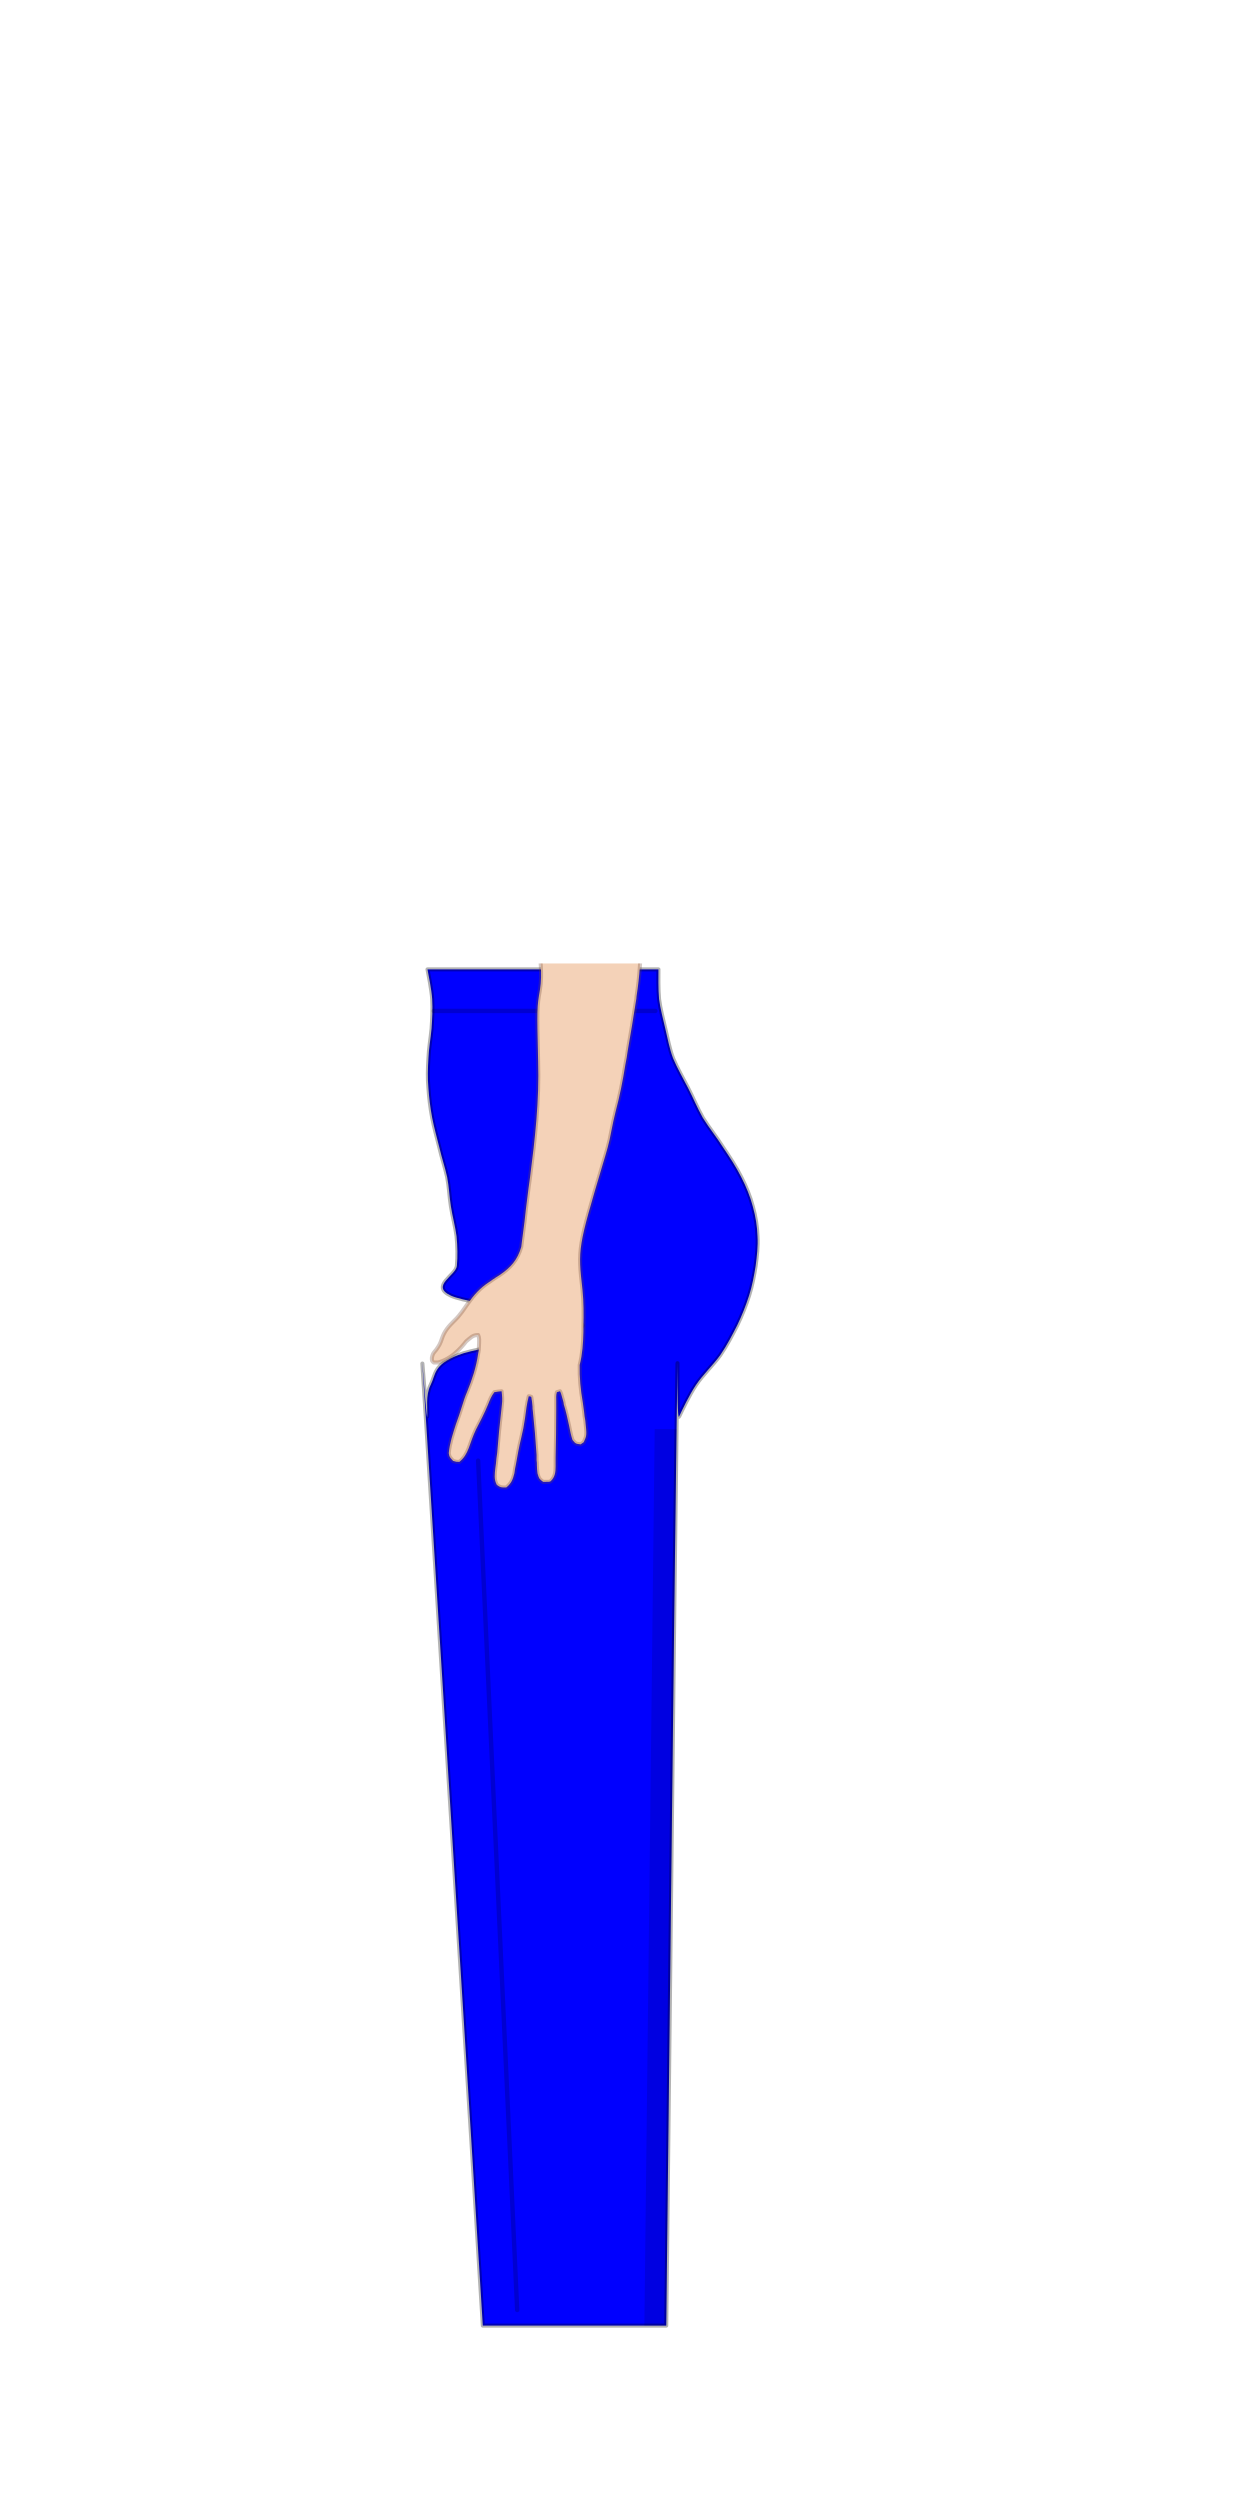
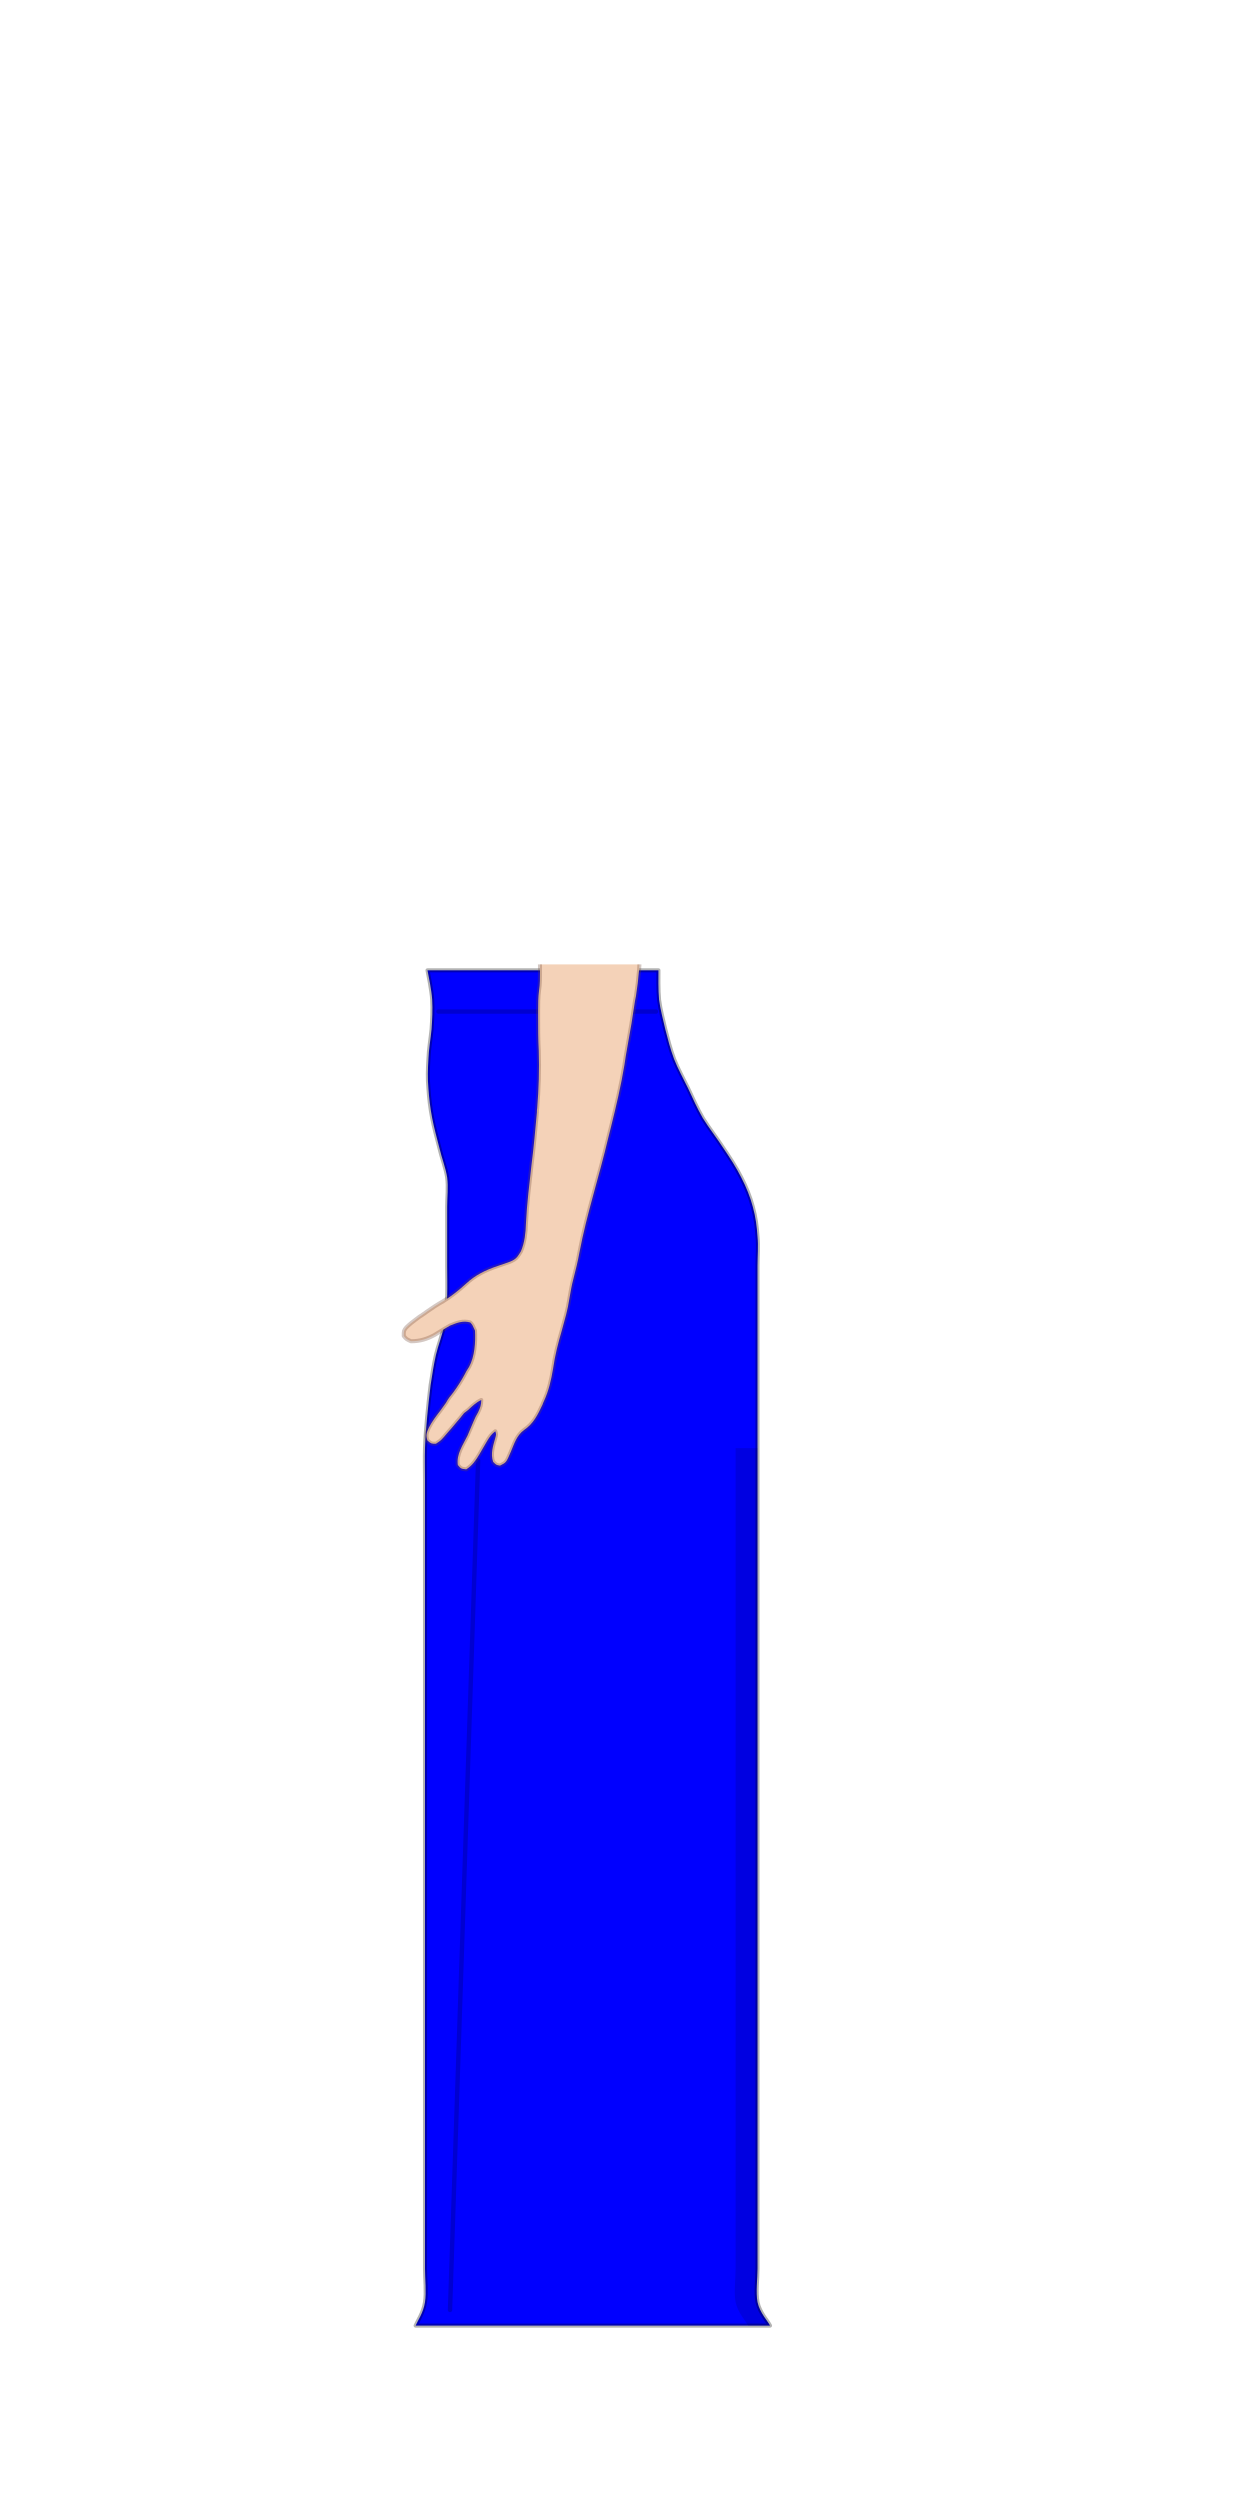
<svg xmlns="http://www.w3.org/2000/svg" viewBox="0 0 400 800">
  <g id="quan_nu_trai" stroke="#000" stroke-opacity="0.3" stroke-width="1.3" stroke-linejoin="round" stroke-linecap="round">
-     <path id="vai_quan" d="M 136.8 310.2 C 137.1 311.9 138.1 316.6 138.3 319.7 C 138.5 322.9 138.3 326.1 138.1 329.2 C 137.8 332.4 137.2 335.6 137.1 338.7 C 136.9 341.8 136.8 345.1 137.1 348.2 C 137.3 351.3 137.7 354.5 138.3 357.7 C 138.9 360.8 139.8 364.0 140.6 367.2 C 141.3 370.3 142.4 373.5 143.1 376.7 C 143.7 379.8 143.8 383.0 144.3 386.1 C 144.8 389.3 145.7 392.5 146.1 395.6 C 146.4 398.8 146.5 402.0 146.2 405.1 C 145.9 408.2 137.6 411.5 144.3 414.6 C 151.0 417.7 186.0 421.0 186.4 424.1 C 186.8 427.2 154.8 430.4 146.7 433.6 C 138.6 436.7 139.5 439.9 137.8 443.2 C 136.1 446.5 136.9 451.0 136.7 453.3 C 136.4 455.6 133.5 411.1 136.5 457.3 C 139.5 505.5 151.5 694.7 154.5 744.2 L 213.2 744.2 C 213.8 694.7 215.8 505.5 216.5 457.3 C 217.2 411.1 216.3 455.6 217.3 453.3 C 218.4 451.0 220.5 446.5 222.7 443.2 C 224.9 439.9 228.3 436.7 230.5 433.6 C 232.7 430.4 234.3 427.2 235.9 424.1 C 237.4 421.0 238.7 417.7 239.7 414.6 C 240.7 411.5 241.3 408.2 241.8 405.1 C 242.2 402.0 242.6 398.8 242.4 395.6 C 242.3 392.5 241.8 389.3 240.9 386.1 C 240.1 383.0 238.8 379.8 237.2 376.7 C 235.6 373.5 233.5 370.3 231.4 367.2 C 229.4 364.0 226.8 360.8 224.9 357.7 C 223.1 354.5 221.8 351.3 220.2 348.2 C 218.6 345.1 216.7 341.8 215.4 338.7 C 214.2 335.6 213.7 332.4 212.9 329.2 C 212.2 326.1 211.3 322.9 210.9 319.7 C 210.6 316.6 210.7 311.9 210.7 310.2 Z" fill="#0000FF" />
-     <path id="bong" d="M 209.5 457.3 L 206.2 744.2 L 213.2 744.2 L 216.5 457.3 Z" fill="#000" fill-opacity="0.12" stroke="none" />
-     <path id="nep" d="M 138.8 323.5 L 209.7 323.5 M 153.0 467.4 L 165.5 739.2" fill="none" stroke="#000" stroke-opacity="0.18" stroke-width="1.4" />
+     <path id="vai_quan" d="M 136.8 310.5 C 137.1 312.1 138.1 316.8 138.3 319.9 C 138.5 323.1 138.3 326.3 138.1 329.4 C 137.8 332.5 137.2 335.7 137.1 338.9 C 136.9 342.0 136.8 345.2 137.1 348.3 C 137.3 351.5 137.7 354.7 138.3 357.8 C 138.9 360.9 139.8 364.2 140.6 367.3 C 141.3 370.4 142.6 373.6 143.1 376.8 C 143.5 379.9 143.1 383.1 143.1 386.2 C 143.1 389.4 143.1 392.6 143.1 395.7 C 143.1 398.8 143.1 402.0 143.1 405.2 C 143.1 408.3 143.2 411.5 143.1 414.6 C 142.9 417.8 142.7 421.0 142.1 424.1 C 141.6 427.2 140.2 430.5 139.5 433.6 C 138.8 436.7 138.3 439.9 137.8 443.2 C 137.4 446.5 137.0 450.0 136.7 453.3 C 136.4 456.6 136.1 460.1 136.0 463.4 C 135.9 466.7 136.0 470.2 136.0 473.5 C 136.0 476.8 136.0 480.3 136.0 483.6 C 136.0 486.9 136.0 490.4 136.0 493.7 C 136.0 497.0 136.0 500.5 136.0 503.8 C 136.0 507.1 136.0 510.6 136.0 513.9 C 136.0 517.2 136.0 520.7 136.0 524.0 C 136.0 527.3 136.0 530.8 136.0 534.1 C 136.0 537.4 136.0 540.9 136.0 544.2 C 136.0 547.5 136.0 551.0 136.0 554.3 C 136.0 557.6 136.0 561.1 136.0 564.4 C 136.0 567.7 136.0 571.2 136.0 574.5 C 136.0 577.8 136.0 581.3 136.0 584.6 C 136.0 587.9 136.0 591.4 136.0 594.7 C 136.0 598.0 136.0 601.5 136.0 604.8 C 136.0 608.1 136.0 611.6 136.0 614.9 C 136.0 618.2 136.0 621.7 136.0 625.0 C 136.0 628.3 136.0 631.8 136.0 635.1 C 136.0 638.4 136.0 641.9 136.0 645.2 C 136.0 648.5 136.0 652.0 136.0 655.3 C 136.0 658.6 136.0 662.1 136.0 665.4 C 136.0 668.7 136.0 672.2 136.0 675.5 C 136.0 678.8 136.0 682.3 136.0 685.6 C 136.0 688.9 136.0 692.4 136.0 695.7 C 136.0 699.0 136.0 702.5 136.0 705.8 C 136.0 709.1 136.0 712.6 136.0 715.9 C 136.0 719.2 136.0 722.7 136.0 726.0 C 136.0 729.3 136.5 733.4 136.0 736.7 C 135.5 740.1 133.5 742.9 133.0 744.2 L 246.4 744.2 C 245.8 742.9 243.1 740.1 242.4 736.7 C 241.8 733.4 242.4 729.3 242.4 726.0 C 242.4 722.7 242.4 719.2 242.4 715.9 C 242.4 712.6 242.4 709.1 242.4 705.8 C 242.4 702.5 242.4 699.0 242.4 695.7 C 242.4 692.4 242.4 688.9 242.4 685.6 C 242.4 682.3 242.4 678.8 242.4 675.5 C 242.4 672.2 242.4 668.7 242.4 665.4 C 242.4 662.1 242.4 658.6 242.4 655.3 C 242.4 652.0 242.4 648.5 242.4 645.2 C 242.4 641.9 242.4 638.4 242.4 635.1 C 242.4 631.8 242.4 628.3 242.4 625.0 C 242.4 621.7 242.4 618.2 242.4 614.9 C 242.4 611.6 242.4 608.1 242.4 604.8 C 242.4 601.5 242.4 598.0 242.4 594.7 C 242.4 591.4 242.4 587.9 242.4 584.6 C 242.4 581.3 242.4 577.8 242.4 574.5 C 242.4 571.2 242.4 567.7 242.4 564.4 C 242.4 561.1 242.4 557.6 242.4 554.3 C 242.4 551.0 242.4 547.5 242.4 544.2 C 242.4 540.9 242.4 537.4 242.4 534.1 C 242.4 530.8 242.4 527.3 242.4 524.0 C 242.4 520.7 242.4 517.2 242.4 513.9 C 242.4 510.6 242.4 507.1 242.4 503.8 C 242.4 500.5 242.4 497.0 242.4 493.7 C 242.4 490.4 242.4 486.9 242.4 483.6 C 242.4 480.3 242.4 476.8 242.4 473.5 C 242.4 470.2 242.4 466.7 242.4 463.4 C 242.4 460.1 242.4 456.6 242.4 453.3 C 242.4 450.0 242.4 446.5 242.4 443.2 C 242.4 439.9 242.4 436.7 242.4 433.6 C 242.4 430.5 242.4 427.2 242.4 424.1 C 242.4 421.0 242.4 417.8 242.4 414.6 C 242.4 411.5 242.4 408.3 242.4 405.2 C 242.4 402.0 242.7 398.8 242.4 395.7 C 242.2 392.6 241.8 389.4 240.9 386.2 C 240.1 383.1 238.8 379.9 237.2 376.8 C 235.6 373.6 233.5 370.4 231.4 367.3 C 229.4 364.2 226.8 360.9 224.9 357.8 C 223.1 354.7 221.7 351.5 220.2 348.3 C 218.7 345.2 216.9 342.0 215.7 338.9 C 214.5 335.7 213.7 332.5 212.9 329.4 C 212.2 326.3 211.3 323.1 210.9 319.9 C 210.6 316.8 210.7 312.1 210.7 310.5 Z" fill="#0000FF" />
+     <path id="bong" d="M 235.4 463.4 C 235.4 465.1 235.4 470.2 235.4 473.5 C 235.4 476.8 235.4 480.3 235.4 483.6 C 235.4 486.9 235.4 490.4 235.4 493.7 C 235.4 497.0 235.4 500.5 235.4 503.8 C 235.4 507.1 235.4 510.6 235.4 513.9 C 235.4 517.2 235.4 520.7 235.4 524.0 C 235.4 527.3 235.4 530.8 235.4 534.1 C 235.4 537.4 235.4 540.9 235.4 544.2 C 235.4 547.5 235.4 551.0 235.4 554.3 C 235.4 557.6 235.4 561.1 235.4 564.4 C 235.4 567.7 235.4 571.2 235.4 574.5 C 235.4 577.8 235.4 581.3 235.4 584.6 C 235.4 587.9 235.4 591.4 235.4 594.7 C 235.4 598.0 235.4 601.5 235.4 604.8 C 235.4 608.1 235.4 611.6 235.4 614.9 C 235.4 618.2 235.4 621.7 235.4 625.0 C 235.4 628.3 235.4 631.8 235.4 635.1 C 235.4 638.4 235.4 641.9 235.4 645.2 C 235.4 648.5 235.4 652.0 235.4 655.3 C 235.4 658.6 235.4 662.1 235.4 665.4 C 235.4 668.7 235.4 672.2 235.4 675.5 C 235.4 678.8 235.4 682.3 235.4 685.6 C 235.4 688.9 235.4 692.4 235.4 695.7 C 235.4 699.0 235.4 702.5 235.4 705.8 C 235.4 709.1 235.4 712.6 235.4 715.9 C 235.4 719.2 235.4 722.7 235.4 726.0 C 235.4 729.3 234.8 733.4 235.4 736.7 C 236.1 740.1 238.8 742.9 239.4 744.2 L 246.4 744.2 C 245.8 742.9 243.1 740.1 242.4 736.7 C 241.8 733.4 242.4 729.3 242.4 726.0 C 242.4 722.7 242.4 719.2 242.4 715.9 C 242.4 712.6 242.4 709.1 242.4 705.8 C 242.4 702.5 242.4 699.0 242.4 695.7 C 242.4 692.4 242.4 688.9 242.4 685.6 C 242.4 682.3 242.4 678.8 242.4 675.5 C 242.4 672.2 242.4 668.7 242.4 665.4 C 242.4 662.1 242.4 658.6 242.4 655.3 C 242.4 652.0 242.4 648.5 242.4 645.2 C 242.4 641.9 242.4 638.4 242.4 635.1 C 242.4 631.8 242.4 628.3 242.4 625.0 C 242.4 621.7 242.4 618.2 242.4 614.9 C 242.4 611.6 242.4 608.1 242.4 604.8 C 242.4 601.5 242.4 598.0 242.4 594.7 C 242.4 591.4 242.4 587.9 242.4 584.6 C 242.4 581.3 242.4 577.8 242.4 574.5 C 242.4 571.2 242.4 567.7 242.4 564.4 C 242.4 561.1 242.4 557.6 242.4 554.3 C 242.4 551.0 242.4 547.5 242.4 544.2 C 242.4 540.9 242.4 537.4 242.4 534.1 C 242.4 530.8 242.4 527.3 242.4 524.0 C 242.4 520.7 242.4 517.2 242.4 513.9 C 242.4 510.6 242.4 507.1 242.4 503.8 C 242.4 500.5 242.4 497.0 242.4 493.7 C 242.4 490.4 242.4 486.9 242.4 483.6 C 242.4 480.3 242.4 476.8 242.4 473.5 C 242.4 470.2 242.4 465.1 242.4 463.4 Z" fill="#000" fill-opacity="0.12" stroke="none" />
+     <path id="nep" d="M 140.3 323.7 L 209.9 323.7 M 153.0 467.4 L 144.0 739.2" fill="none" stroke="#000" stroke-opacity="0.18" stroke-width="1.4" />
    <clipPath id="cat_tay_quan_nu">
-       <rect x="0" y="308.3" width="400" height="491.7" />
+       <rect x="0" y="308.6" width="400" height="491.4" />
    </clipPath>
    <g id="ban_tay" clip-path="url(#cat_tay_quan_nu)" stroke="#6E4636" stroke-width="1.3" stroke-linejoin="round">
-       <path d="M 203.2 184.5 C 205.9 186.7 208.3 189.0 209.0 192.6 C 209.0 193.8 209.0 193.8 208.5 195.2 C 208.6 195.6 208.7 195.9 208.8 196.2 C 210.5 196.0 210.5 196.0 212.2 195.2 C 212.7 195.3 213.1 195.4 213.5 195.5 C 213.6 201.2 213.3 206.6 212.4 212.2 C 212.2 213.8 212.2 213.8 212.2 215.2 C 213.2 215.1 214.1 214.9 215.0 214.8 C 215.4 216.3 214.5 217.3 213.8 218.8 C 212.4 222.2 211.6 225.7 210.8 229.2 C 210.8 229.5 210.8 229.5 210.4 230.8 C 208.9 237.3 208.4 243.8 208.4 250.6 C 208.4 250.7 208.4 250.7 208.4 251.7 C 208.4 253.6 208.5 255.4 208.6 257.3 C 208.8 260.6 208.8 263.9 208.8 267.2 C 208.8 267.8 208.8 268.4 208.8 269.1 C 208.8 285.0 208.8 285.0 205.8 292.0 C 205.2 294.7 204.9 297.1 205.0 299.8 C 205.1 306.2 204.7 312.4 203.7 318.8 C 203.7 319.3 203.6 319.8 203.5 320.4 C 202.7 325.6 201.8 330.9 200.9 336.1 C 200.7 337.7 200.4 339.3 200.1 340.8 C 199.3 345.9 198.3 350.8 197.0 355.7 C 196.5 357.8 196.0 359.9 195.6 362.1 C 195.0 365.6 194.0 368.9 193.0 372.2 C 184.9 399.4 184.9 399.4 186.4 412.8 C 186.8 416.7 186.8 420.6 186.7 424.5 C 186.7 425.1 186.7 425.6 186.7 426.2 C 186.6 429.8 186.4 433.3 185.5 436.8 C 185.4 440.8 185.8 444.8 186.5 448.8 C 186.6 449.8 186.8 450.7 186.9 451.7 C 187.0 452.7 187.1 453.7 187.3 454.6 C 187.8 459.3 187.8 459.3 186.8 461.5 C 186.4 461.8 186.1 462.0 185.8 462.2 C 184.2 462.0 184.2 462.0 183.2 460.8 C 182.7 459.3 182.4 457.8 182.1 456.2 C 181.6 453.9 181.1 451.6 180.4 449.4 C 180.4 449.0 180.3 448.7 180.2 448.3 C 179.5 445.8 179.5 445.8 179.2 445.2 C 178.9 445.3 178.6 445.4 178.2 445.5 C 177.9 446.5 178.0 447.4 178.0 448.4 C 178.0 448.9 178.0 449.4 178.0 449.8 C 178.0 450.3 178.0 450.8 178.0 451.3 C 178.0 456.4 177.9 461.4 177.8 466.5 C 177.8 467.4 177.8 468.4 177.8 469.3 C 177.8 471.1 177.6 472.7 176.2 474.0 C 175.8 474.2 175.8 474.2 173.8 474.2 C 172.5 473.2 172.5 473.2 172.0 471.5 C 171.9 470.6 171.8 469.8 171.8 468.9 C 171.8 468.4 171.8 467.8 171.7 467.3 C 171.7 466.7 171.7 466.2 171.7 465.6 C 171.4 460.9 171.0 456.2 170.5 451.5 C 170.4 451.0 170.4 450.6 170.4 450.1 C 170.3 449.0 170.2 448.0 170.0 447.0 C 169.8 446.9 169.5 446.8 169.2 446.8 C 168.6 449.1 168.3 451.5 168.0 453.9 C 167.7 456.0 167.3 458.1 166.8 460.1 C 166.1 462.9 165.6 465.8 165.1 468.6 C 165.0 469.1 164.9 469.6 164.8 470.1 C 164.7 470.6 164.7 471.1 164.6 471.5 C 164.1 473.5 163.6 474.7 162.0 476.0 C 160.2 476.0 160.2 476.0 159.0 475.2 C 158.0 473.4 158.3 471.7 158.5 469.8 C 158.6 469.3 158.6 468.8 158.7 468.3 C 158.8 467.2 158.9 466.0 159.1 464.9 C 159.3 462.6 159.5 460.3 159.7 458.0 C 160.0 455.2 160.3 452.4 160.6 449.5 C 160.8 448.1 160.7 446.7 160.5 445.2 C 159.4 445.3 159.4 445.3 158.2 445.5 C 157.2 446.8 156.8 447.9 156.2 449.4 C 155.1 452.1 153.7 454.8 152.3 457.5 C 151.4 459.4 150.7 461.4 150.0 463.4 C 149.3 465.2 148.5 466.6 147.0 467.8 C 146.0 467.8 146.0 467.8 145.0 467.5 C 143.8 466.2 143.8 466.2 143.6 465.0 C 143.9 461.8 144.9 458.8 145.9 455.7 C 146.2 454.8 146.6 453.8 146.9 452.9 C 148.7 447.2 148.7 447.2 149.5 445.3 C 151.1 441.4 152.4 437.4 153.0 433.2 C 153.1 432.9 153.1 432.5 153.2 432.1 C 153.4 428.2 153.4 428.2 153.0 427.2 C 151.2 427.2 150.6 428.1 149.2 429.2 C 148.7 429.9 148.1 430.5 147.6 431.1 C 145.6 433.3 143.2 435.2 140.2 436.0 C 139.8 436.0 139.2 436.0 138.8 436.0 C 138.2 435.5 138.2 435.5 138.2 434.5 C 138.5 433.2 138.5 433.2 139.6 431.9 C 140.6 430.5 140.9 429.9 141.4 428.4 C 142.2 425.9 143.6 424.4 145.4 422.6 C 147.2 420.9 148.4 419.0 149.8 417.0 C 151.7 414.3 153.6 412.2 156.3 410.4 C 156.8 410.1 157.2 409.8 157.6 409.5 C 158.3 409.0 159.1 408.5 159.9 408.0 C 163.4 405.6 165.6 403.2 166.8 399.0 C 166.9 398.2 167.0 397.4 167.1 396.6 C 167.2 396.1 167.2 395.6 167.3 395.1 C 167.7 392.3 168.0 389.6 168.3 386.8 C 169.2 379.6 169.2 379.6 169.6 376.8 C 171.2 364.5 172.6 352.0 172.2 339.6 C 171.8 322.5 171.8 322.5 172.8 316.6 C 173.6 311.6 172.8 306.2 172.4 301.2 C 172.2 298.7 172.1 296.1 172.0 293.6 C 171.8 290.7 171.6 287.9 171.2 285.0 C 171.0 281.4 170.9 277.8 170.9 274.2 C 170.9 273.9 170.9 273.9 170.9 272.5 C 170.9 269.3 171.1 266.2 171.6 263.0 C 172.8 254.3 171.3 244.9 170.4 236.3 C 170.1 232.2 169.8 228.2 169.7 224.2 C 169.6 221.1 169.6 221.1 168.5 220.0 C 167.3 219.2 166.0 218.5 164.8 217.8 C 164.4 217.5 164.1 217.2 163.8 217.0 C 163.8 215.8 163.8 215.8 164.5 214.8 C 164.5 212.7 163.9 210.9 163.3 209.0 C 163.0 208.0 163.0 208.0 163.0 206.0 C 164.1 205.0 165.0 204.5 166.3 204.0 C 166.7 203.8 167.1 203.7 167.5 203.5 C 167.8 201.8 167.8 200.2 167.8 198.5 C 167.8 198.2 167.8 197.8 167.8 197.4 C 167.8 194.9 167.8 194.9 167.2 193.8 C 167.3 190.0 169.4 187.9 171.9 185.3 C 180.8 178.6 193.9 178.8 203.2 184.5 Z" fill="#F4D2B8" />
+       <path d="M 203.8 184.2 C 206.6 186.5 208.4 189.1 209.0 192.7 C 209.2 194.0 209.2 194.0 210.0 194.8 C 210.4 194.9 210.8 195.0 211.2 195.1 C 212.5 195.5 212.5 195.5 213.2 196.2 C 213.7 197.8 213.5 199.4 213.4 201.1 C 213.4 201.5 213.4 201.8 213.4 202.2 C 213.3 204.8 213.1 207.3 212.7 209.9 C 212.4 211.7 212.4 212.6 213.2 214.2 C 213.6 214.6 213.9 214.9 214.2 215.2 C 214.5 216.9 214.3 217.4 213.7 218.9 C 212.3 222.3 211.5 225.8 210.7 229.3 C 210.5 230.2 210.3 231.0 210.1 231.9 C 209.4 234.9 209.0 237.9 208.8 241.0 C 208.7 241.6 208.7 242.2 208.6 242.8 C 208.5 245.2 208.5 247.5 208.5 249.8 C 208.5 250.2 208.5 250.6 208.5 251.1 C 208.5 253.1 208.5 255.1 208.6 257.1 C 208.8 260.2 208.8 263.3 208.8 266.4 C 208.8 267.0 208.8 267.6 208.8 268.2 C 208.8 276.3 208.3 283.8 205.9 291.6 C 205.3 293.4 205.2 294.9 205.1 296.8 C 205.1 297.4 205.1 297.9 205.1 298.5 C 205.0 299.7 205.0 300.9 204.9 302.1 C 204.8 307.7 204.4 313.2 203.5 318.8 C 203.4 319.3 203.3 319.8 203.2 320.3 C 202.5 325.1 201.7 330.0 200.8 334.8 C 200.4 336.9 200.1 338.9 199.8 340.9 C 198.7 347.5 197.2 353.9 195.6 360.3 C 195.3 361.6 194.9 363.0 194.6 364.3 C 193.2 370.3 191.5 376.2 189.9 382.2 C 188.2 388.4 186.6 394.6 185.4 400.9 C 184.9 403.7 184.2 406.5 183.5 409.2 C 182.9 411.4 182.6 413.4 182.2 415.6 C 181.7 419.1 180.7 422.4 179.8 425.7 C 178.6 429.8 177.6 433.7 177.0 437.9 C 176.4 441.5 175.6 445.1 174.0 448.5 C 173.8 448.9 173.7 449.2 173.6 449.5 C 172.1 452.7 170.7 455.6 167.7 457.6 C 165.3 459.4 164.6 461.9 163.5 464.5 C 162.0 468.0 162.0 468.0 160.0 469.0 C 158.8 468.8 158.8 468.8 157.8 467.8 C 156.9 465.2 157.8 462.6 158.5 460.1 C 158.8 459.0 158.8 459.0 158.5 458.0 C 157.2 459.0 156.7 459.8 155.9 461.1 C 155.7 461.5 155.4 461.9 155.2 462.3 C 154.6 463.3 154.0 464.4 153.4 465.4 C 152.2 467.4 151.2 468.9 149.2 470.2 C 147.5 470.0 147.5 470.0 146.5 468.8 C 146.0 465.4 148.1 462.4 149.6 459.4 C 150.2 457.9 150.9 456.4 151.5 454.9 C 151.9 453.9 152.4 452.9 153.0 451.9 C 153.7 450.4 154.0 449.5 154.0 448.0 C 152.3 448.8 151.1 450.0 149.8 451.2 C 149.3 451.6 148.9 451.9 148.5 452.2 C 147.8 453.1 147.0 454.1 146.2 455.0 C 145.2 456.2 144.2 457.4 143.2 458.5 C 142.8 459.0 142.4 459.4 142.0 459.9 C 141.0 461.0 141.0 461.0 139.5 462.0 C 138.0 462.0 138.0 462.0 136.8 461.0 C 136.2 459.4 136.5 458.4 137.2 456.9 C 138.2 454.9 139.6 453.1 140.9 451.4 C 141.8 450.2 141.8 450.2 142.7 448.9 C 143.4 447.6 144.2 446.6 145.1 445.5 C 146.5 443.6 147.6 441.8 148.7 439.8 C 149.2 438.8 149.2 438.8 150.1 437.4 C 151.9 434.1 152.2 429.5 152.0 425.8 C 151.2 424.0 151.2 424.0 150.5 423.2 C 148.2 422.5 146.2 423.3 144.0 424.2 C 142.4 425.1 140.8 426.1 139.2 427.1 C 136.7 428.5 134.4 429.2 131.5 429.2 C 130.0 428.5 130.0 428.5 129.2 427.5 C 129.2 425.8 129.2 425.8 130.0 424.8 C 131.0 423.8 132.0 423.0 133.1 422.2 C 133.5 421.9 133.9 421.6 134.3 421.3 C 134.7 421.1 135.1 420.8 135.5 420.5 C 135.7 420.4 135.7 420.4 136.5 419.8 C 138.2 418.6 140.0 417.4 141.8 416.4 C 144.4 414.8 146.8 412.9 149.1 410.8 C 152.1 408.0 155.4 406.4 159.3 405.1 C 165.0 403.2 165.0 403.2 166.7 400.4 C 167.9 397.5 168.2 394.6 168.3 391.5 C 168.6 385.2 169.4 378.9 170.1 372.6 C 170.8 367.1 171.3 361.5 171.8 356.0 C 171.8 355.6 171.8 355.1 171.9 354.6 C 172.4 348.4 172.6 342.4 172.4 336.2 C 172.2 332.6 172.2 328.9 172.2 325.3 C 172.2 324.7 172.2 324.2 172.2 323.6 C 172.2 321.3 172.2 319.1 172.5 316.9 C 172.8 314.9 172.8 312.9 172.8 310.9 C 172.8 310.5 172.8 310.1 172.8 309.7 C 172.8 301.3 172.2 292.8 171.3 284.4 C 171.0 280.8 170.9 277.1 170.9 273.4 C 170.9 272.8 170.9 272.2 170.9 271.6 C 170.9 268.4 171.1 265.2 171.6 261.9 C 172.6 253.3 171.3 244.2 170.4 235.6 C 170.1 232.6 169.9 229.7 169.8 226.7 C 169.6 222.6 169.6 222.6 168.5 220.9 C 167.5 220.0 166.5 219.2 165.5 218.5 C 164.4 217.1 164.4 216.8 164.4 215.2 C 164.3 213.6 164.2 212.2 163.7 210.6 C 163.1 208.1 163.1 208.1 163.5 206.5 C 164.8 205.0 164.8 205.0 165.9 204.2 C 167.1 203.2 167.3 202.7 167.8 201.2 C 167.8 200.5 167.8 199.7 167.8 198.9 C 167.9 196.1 168.7 193.8 169.8 191.2 C 169.9 190.7 170.2 190.2 170.3 189.6 C 172.6 184.9 176.8 182.6 181.4 180.9 C 189.2 178.9 197.1 179.7 203.8 184.2 Z" fill="#F4D2B8" />
      <path fill="#DEA585" fill-opacity="0.4" stroke="none" d="" />
    </g>
  </g>
</svg>
